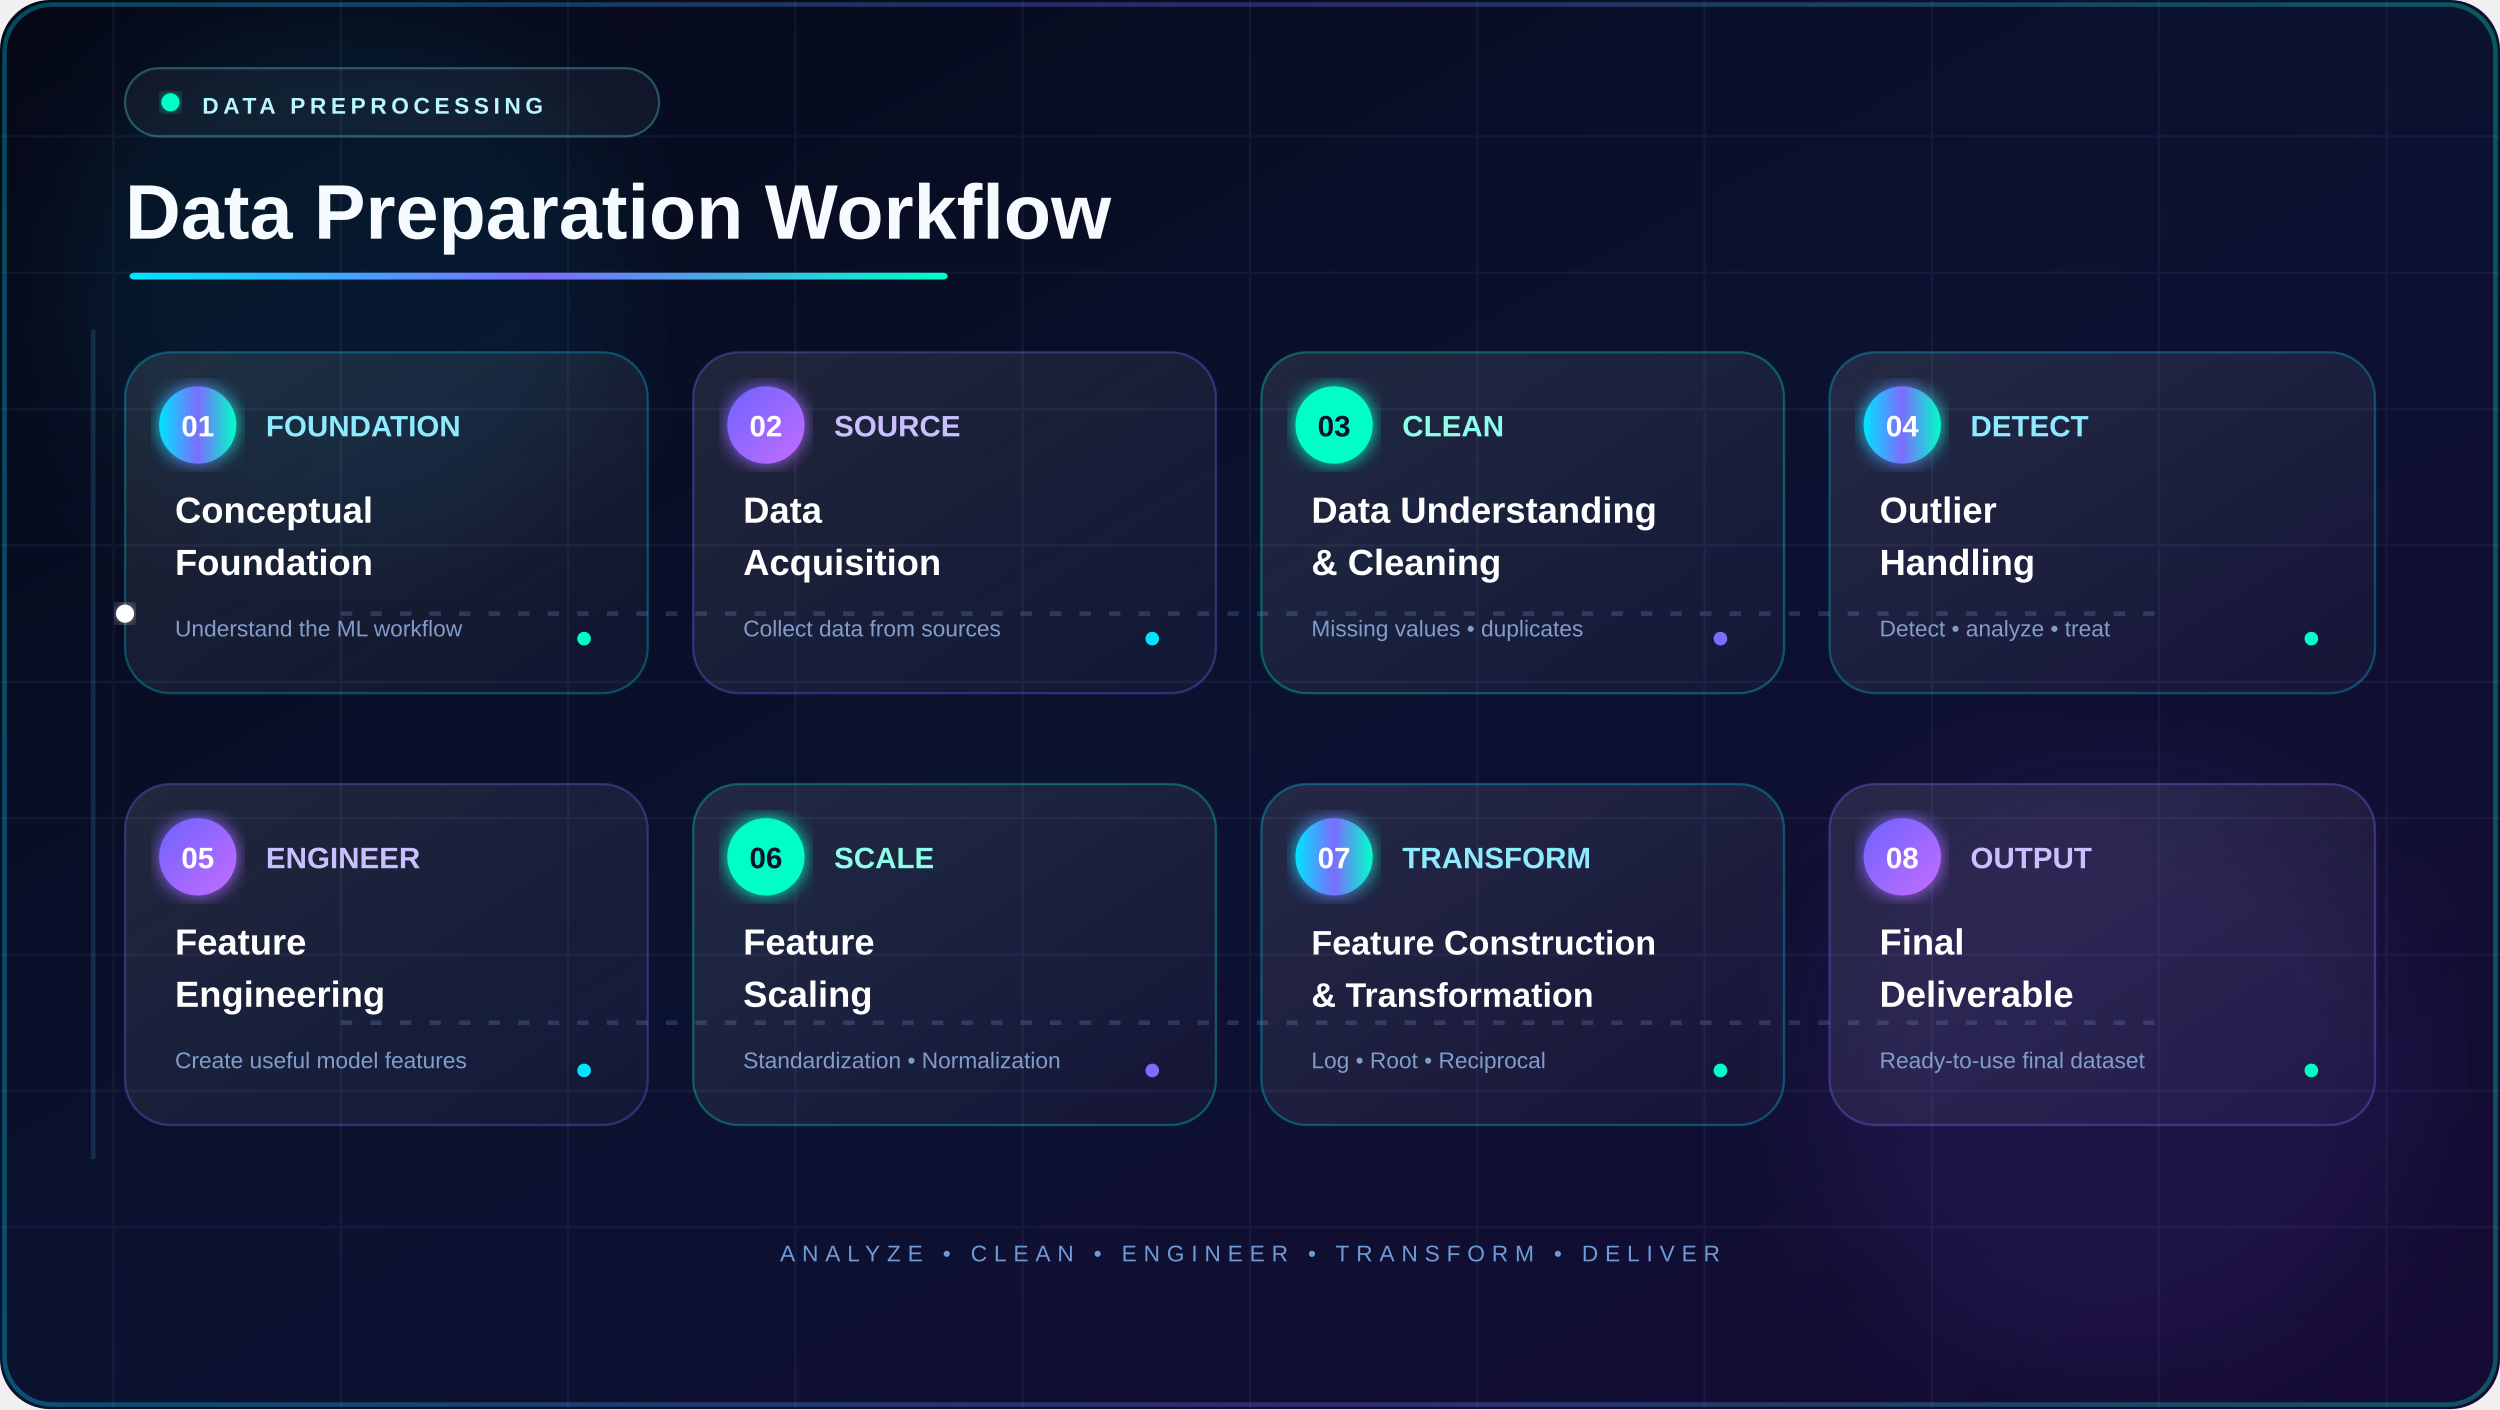
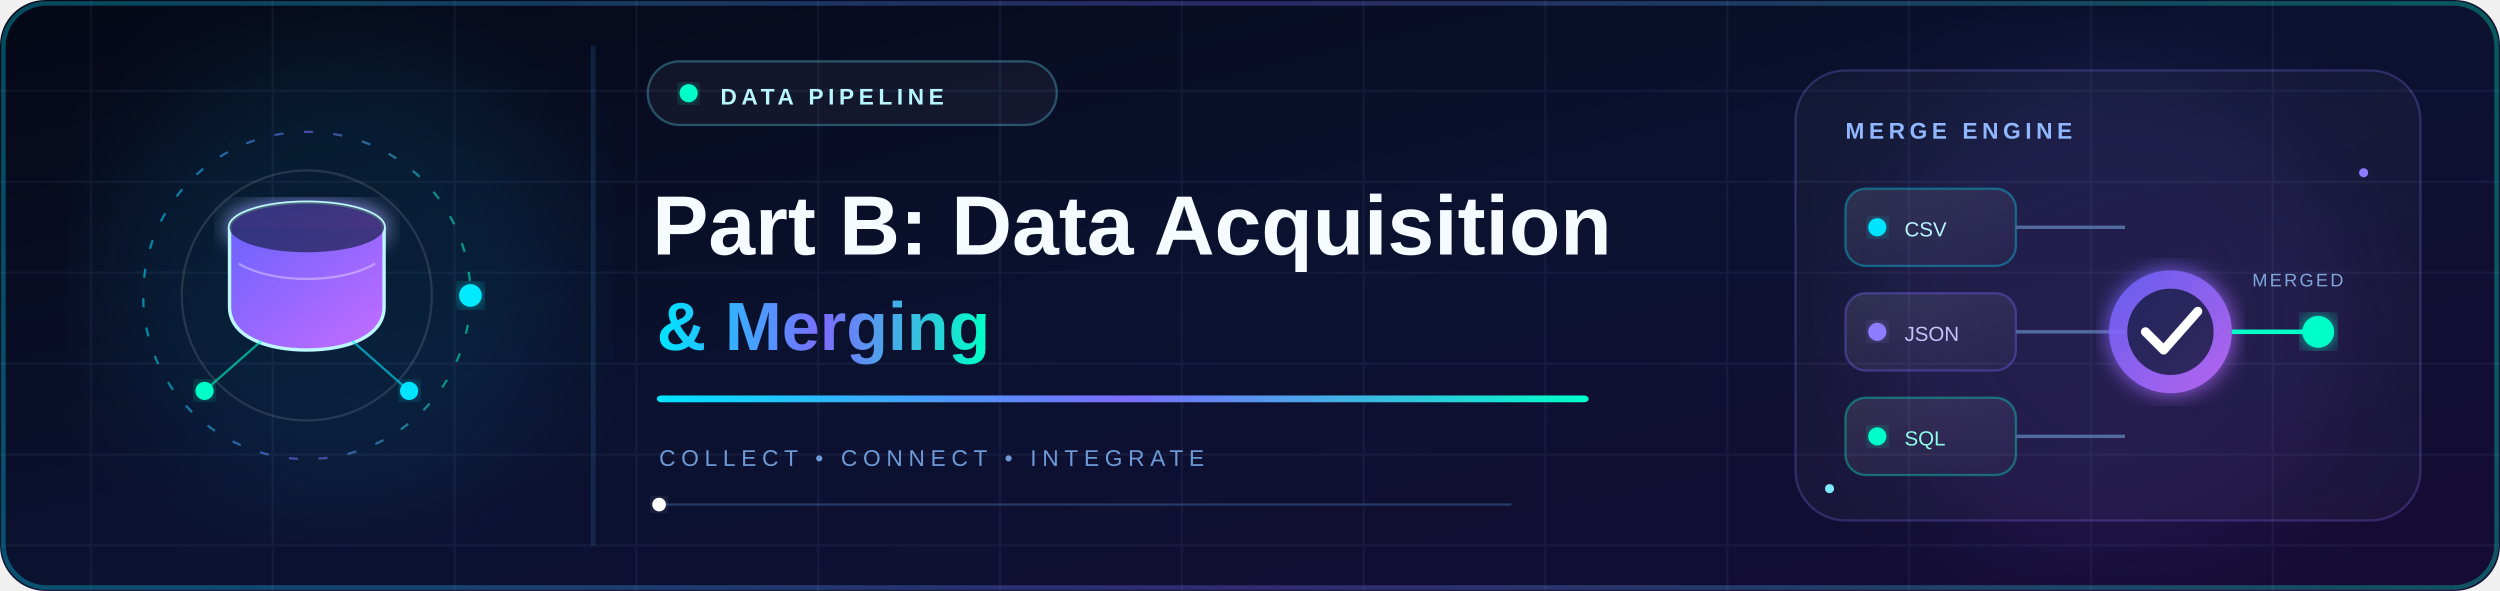
- <svg xmlns="http://www.w3.org/2000/svg" width="1100" height="620" viewBox="0 0 1100 620">
+ <svg xmlns="http://www.w3.org/2000/svg" width="1100" height="260" viewBox="0 0 1100 260">
  <defs>
    <linearGradient id="bg" x1="0" y1="0" x2="1" y2="1">
      <stop offset="0%" stop-color="#050816" />
      <stop offset="48%" stop-color="#0b1230" />
      <stop offset="100%" stop-color="#160b35" />
    </linearGradient>
-     <linearGradient id="cyan" x1="0" y1="0" x2="1" y2="0">
+     <linearGradient id="accent" x1="0" y1="0" x2="1" y2="0">
      <stop offset="0%" stop-color="#00e5ff" />
      <stop offset="50%" stop-color="#7c6cff" />
      <stop offset="100%" stop-color="#00ffc8" />
    </linearGradient>
    <linearGradient id="violet" x1="0" y1="0" x2="1" y2="1">
      <stop offset="0%" stop-color="#6c63ff" />
      <stop offset="100%" stop-color="#c56cff" />
    </linearGradient>
    <linearGradient id="glass" x1="0" y1="0" x2="1" y2="1">
      <stop offset="0%" stop-color="#ffffff" stop-opacity=".10" />
      <stop offset="100%" stop-color="#ffffff" stop-opacity=".025" />
    </linearGradient>
    <filter id="glow">
-       <feGaussianBlur stdDeviation="4" result="blur" />
+       <feGaussianBlur stdDeviation="5" result="blur" />
      <feMerge>
        <feMergeNode in="blur" />
        <feMergeNode in="SourceGraphic" />
      </feMerge>
    </filter>
    <filter id="bigGlow">
-       <feGaussianBlur stdDeviation="25" />
+       <feGaussianBlur stdDeviation="22" />
    </filter>
    <clipPath id="clip">
-       <rect width="1100" height="620" rx="22" />
+       <rect width="1100" height="260" rx="20" />
    </clipPath>
  </defs>
-   <rect width="1100" height="620" rx="22" fill="url(#bg)" />
+   <rect width="1100" height="260" rx="20" fill="url(#bg)" />
  <g clip-path="url(#clip)">
-     <circle cx="150" cy="120" r="120" fill="#00d9ff" opacity=".07" filter="url(#bigGlow)">
-       <animate attributeName="r" values="90;135;90" dur="5s" repeatCount="indefinite" />
+     <circle cx="150" cy="120" r="100" fill="#00d9ff" opacity=".08" filter="url(#bigGlow)">
+       <animate attributeName="r" values="80;120;80" dur="5s" repeatCount="indefinite" />
    </circle>
-     <circle cx="930" cy="470" r="130" fill="#8a5cff" opacity=".09" filter="url(#bigGlow)">
-       <animate attributeName="cx" values="880;970;880" dur="7s" repeatCount="indefinite" />
+     <circle cx="930" cy="140" r="110" fill="#8a5cff" opacity=".10" filter="url(#bigGlow)">
+       <animate attributeName="cx" values="880;960;880" dur="7s" repeatCount="indefinite" />
    </circle>
    <g stroke="#8090c9" stroke-width="1" opacity=".08">
-       <path d="M0 60H1100" />
+       <path d="M0 40H1100" />
+       <path d="M0 80H1100" />
      <path d="M0 120H1100" />
-       <path d="M0 180H1100" />
+       <path d="M0 160H1100" />
+       <path d="M0 200H1100" />
      <path d="M0 240H1100" />
-       <path d="M0 300H1100" />
-       <path d="M0 360H1100" />
-       <path d="M0 420H1100" />
-       <path d="M0 480H1100" />
-       <path d="M0 540H1100" />
-       <path d="M50 0V620" />
-       <path d="M150 0V620" />
-       <path d="M250 0V620" />
-       <path d="M350 0V620" />
-       <path d="M450 0V620" />
-       <path d="M550 0V620" />
-       <path d="M650 0V620" />
-       <path d="M750 0V620" />
-       <path d="M850 0V620" />
-       <path d="M950 0V620" />
-       <path d="M1050 0V620" />
+       <path d="M40 0V260" />
+       <path d="M120 0V260" />
+       <path d="M200 0V260" />
+       <path d="M280 0V260" />
+       <path d="M360 0V260" />
+       <path d="M440 0V260" />
+       <path d="M520 0V260" />
+       <path d="M600 0V260" />
+       <path d="M680 0V260" />
+       <path d="M760 0V260" />
+       <path d="M840 0V260" />
+       <path d="M920 0V260" />
+       <path d="M1000 0V260" />
    </g>
-     <g transform="translate(55 30)">
-       <rect x="0" y="0" width="235" height="30" rx="15" fill="#ffffff" fill-opacity=".045" stroke="#66eaff" stroke-opacity=".3" />
-       <circle cx="20" cy="15" r="4" fill="#00ffc8" filter="url(#glow)">
+     <g transform="translate(135 130)">
+       <circle r="72" fill="none" stroke="url(#accent)" stroke-width="1" stroke-dasharray="4 9" opacity=".55">
+         <animateTransform attributeName="transform" type="rotate" from="0" to="360" dur="15s" repeatCount="indefinite" />
+       </circle>
+       <circle r="55" fill="none" stroke="#ffffff" stroke-opacity=".12" />
+       <circle cx="72" cy="0" r="5" fill="#00eaff" filter="url(#glow)">
+         <animateTransform attributeName="transform" type="rotate" from="0" to="360" dur="5s" repeatCount="indefinite" />
+       </circle>
+       <ellipse cx="0" cy="-30" rx="34" ry="11" fill="url(#violet)" stroke="#bdf7ff" stroke-width="1.5" filter="url(#glow)" />
+       <path d="M-34-30V5                C-34 18-18 24 0 24                C18 24 34 18 34 5                V-30" fill="url(#violet)" stroke="#bdf7ff" stroke-width="1.5" />
+       <ellipse cx="0" cy="-30" rx="34" ry="11" fill="#111a3c" opacity=".65" />
+       <path d="M-30-14                C-15-5 15-5 30-14" fill="none" stroke="#ffffff" stroke-opacity=".35" />
+       <circle cx="-45" cy="42" r="4" fill="#00ffc8" filter="url(#glow)" />
+       <circle cx="45" cy="42" r="4" fill="#00e5ff" filter="url(#glow)" />
+       <path d="M-45 42L-20 20" stroke="#00ffc8" stroke-width="1" opacity=".6" />
+       <path d="M45 42L20 20" stroke="#00e5ff" stroke-width="1" opacity=".6" />
+     </g>
+     <g transform="translate(275 0)">
+       <rect x="10" y="27" width="180" height="28" rx="14" fill="#ffffff" fill-opacity=".045" stroke="#66eaff" stroke-opacity=".3" />
+       <circle cx="28" cy="41" r="4" fill="#00ffc8" filter="url(#glow)">
        <animate attributeName="opacity" values=".3;1;.3" dur="1.5s" repeatCount="indefinite" />
      </circle>
-       <text x="34" y="20" font-family="Segoe UI,Arial" font-size="10" font-weight="700" letter-spacing="2" fill="#b9f7ff">
-         DATA PREPROCESSING
+       <text x="42" y="46" font-family="Segoe UI,Arial" font-size="10" font-weight="700" letter-spacing="2" fill="#b9f7ff">
+         DATA PIPELINE
      </text>
-     </g>
-     <text x="55" y="105" font-family="Segoe UI,Arial,sans-serif" font-size="34" font-weight="800" fill="#f5fbff">
+       <text x="12" y="112" font-family="Segoe UI,Arial,sans-serif" font-size="37" font-weight="800" fill="#f5fbff">

-       Data Preparation Workflow
+         Part B: Data Acquisition

-       <animate attributeName="opacity" values="0;1" dur="1.2s" fill="freeze" />
-     </text>
-     <rect x="57" y="120" width="360" height="3" rx="2" fill="url(#cyan)">
-       <animate attributeName="width" values="0;360" dur="1.2s" fill="freeze" />
-     </rect>
-     <path d="M150 270              H950" fill="none" stroke="#3d527f" stroke-width="2" stroke-dasharray="5 8" opacity=".5" />
-     <path d="M150 450              H950" fill="none" stroke="#3d527f" stroke-width="2" stroke-dasharray="5 8" opacity=".5" />
-     <g transform="translate(55 155)">
-       <rect width="230" height="150" rx="20" fill="url(#glass)" stroke="#00e5ff" stroke-opacity=".28" />
-       <circle cx="32" cy="32" r="17" fill="url(#cyan)" filter="url(#glow)" />
-       <text x="32" y="37" text-anchor="middle" font-family="Segoe UI,Arial" font-size="13" font-weight="800" fill="#ffffff">
-         01
+         <animate attributeName="opacity" values="0;1" dur="1.2s" fill="freeze" />
      </text>
-       <text x="62" y="37" font-family="Segoe UI,Arial" font-size="13" font-weight="700" fill="#8deaff">
-         FOUNDATION
+       <text x="14" y="154" font-family="Segoe UI,Arial,sans-serif" font-size="30" font-weight="700" fill="url(#accent)">
+ 
+         &amp; Merging
+ 
+         <animate attributeName="opacity" values="0;1" dur="1.7s" fill="freeze" />
      </text>
-       <text x="22" y="75" font-family="Segoe UI,Arial" font-size="16" font-weight="700" fill="#ffffff">
-         Conceptual
+       <rect x="14" y="174" width="410" height="3" rx="2" fill="url(#accent)">
+         <animate attributeName="width" values="0;410" dur="1.4s" fill="freeze" />
+       </rect>
+       <text x="15" y="205" font-family="Segoe UI,Arial" font-size="10" letter-spacing="2.5" fill="#6e9bd8">
+ 
+         COLLECT  •  CONNECT  •  INTEGRATE
+ 
      </text>
-       <text x="22" y="98" font-family="Segoe UI,Arial" font-size="16" font-weight="700" fill="#ffffff">
-         Foundation
-       </text>
-       <text x="22" y="125" font-family="Segoe UI,Arial" font-size="10" fill="#819dcc">
-         Understand the ML workflow
-       </text>
-       <circle cx="202" cy="126" r="3" fill="#00ffc8">
-         <animate attributeName="opacity" values=".2;1;.2" dur="1.8s" repeatCount="indefinite" />
+       <path d="M15 222H390" stroke="#263b69" stroke-width="1" />
+       <circle cx="15" cy="222" r="3" fill="#ffffff" filter="url(#glow)">
+         <animate attributeName="cx" values="15;390;15" dur="3.5s" repeatCount="indefinite" />
      </circle>
    </g>
-     <g transform="translate(305 155)">
-       <rect width="230" height="150" rx="20" fill="url(#glass)" stroke="#7c6cff" stroke-opacity=".32" />
-       <circle cx="32" cy="32" r="17" fill="url(#violet)" filter="url(#glow)" />
-       <text x="32" y="37" text-anchor="middle" font-family="Segoe UI,Arial" font-size="13" font-weight="800" fill="#ffffff">
-         02
+     <g transform="translate(790 31)">
+       <rect width="275" height="198" rx="22" fill="#ffffff" fill-opacity=".035" stroke="#8e7aff" stroke-opacity=".25" />
+       <text x="22" y="30" font-family="Segoe UI,Arial" font-size="10" font-weight="700" letter-spacing="2" fill="#91b8ff">
+         MERGE ENGINE
      </text>
-       <text x="62" y="37" font-family="Segoe UI,Arial" font-size="13" font-weight="700" fill="#c9c1ff">
-         SOURCE
+       <rect x="22" y="52" width="75" height="34" rx="9" fill="url(#glass)" stroke="#00e5ff" stroke-opacity=".35" />
+       <circle cx="36" cy="69" r="4" fill="#00e5ff" filter="url(#glow)" />
+       <text x="48" y="73" font-family="Segoe UI,Arial" font-size="9" fill="#b9f7ff">
+         CSV
      </text>
-       <text x="22" y="75" font-family="Segoe UI,Arial" font-size="16" font-weight="700" fill="#ffffff">
-         Data
+       <rect x="22" y="98" width="75" height="34" rx="9" fill="url(#glass)" stroke="#7c6cff" stroke-opacity=".35" />
+       <circle cx="36" cy="115" r="4" fill="#8d7cff" filter="url(#glow)" />
+       <text x="48" y="119" font-family="Segoe UI,Arial" font-size="9" fill="#c9c1ff">
+         JSON
      </text>
-       <text x="22" y="98" font-family="Segoe UI,Arial" font-size="16" font-weight="700" fill="#ffffff">
-         Acquisition
+       <rect x="22" y="144" width="75" height="34" rx="9" fill="url(#glass)" stroke="#00ffc8" stroke-opacity=".35" />
+       <circle cx="36" cy="161" r="4" fill="#00ffc8" filter="url(#glow)" />
+       <text x="48" y="165" font-family="Segoe UI,Arial" font-size="9" fill="#8dffe9">
+         SQL
      </text>
-       <text x="22" y="125" font-family="Segoe UI,Arial" font-size="10" fill="#819dcc">
-         Collect data from sources
+       <path d="M97 69H145                M97 115H145                M97 161H145" stroke="#526b9f" stroke-width="1.5" />
+       <circle cx="165" cy="115" r="27" fill="url(#violet)" opacity=".9" filter="url(#glow)" />
+       <circle cx="165" cy="115" r="19" fill="#09132f" opacity=".75" />
+       <path d="M154 115L162 123L177 106" fill="none" stroke="#ffffff" stroke-width="4" stroke-linecap="round" stroke-linejoin="round" />
+       <path d="M192 115H225" stroke="#00ffc8" stroke-width="2" />
+       <circle cx="230" cy="115" r="7" fill="#00ffc8" filter="url(#glow)" />
+       <text x="201" y="95" font-family="Segoe UI,Arial" font-size="8" letter-spacing="1" fill="#7fa7dc">
+         MERGED
      </text>
-       <circle cx="202" cy="126" r="3" fill="#00e5ff">
-         <animate attributeName="opacity" values=".2;1;.2" dur="2s" repeatCount="indefinite" />
+       <circle cx="15" cy="184" r="2" fill="#7eeaff">
+         <animate attributeName="cy" values="184;165;184" dur="3s" repeatCount="indefinite" />
+       </circle>
+       <circle cx="250" cy="45" r="2" fill="#8d7cff">
+         <animate attributeName="cy" values="45;65;45" dur="4s" repeatCount="indefinite" />
      </circle>
    </g>
-     <g transform="translate(555 155)">
-       <rect width="230" height="150" rx="20" fill="url(#glass)" stroke="#00ffc8" stroke-opacity=".30" />
-       <circle cx="32" cy="32" r="17" fill="#00ffc8" filter="url(#glow)" />
-       <text x="32" y="37" text-anchor="middle" font-family="Segoe UI,Arial" font-size="13" font-weight="800" fill="#07102d">
-         03
-       </text>
-       <text x="62" y="37" font-family="Segoe UI,Arial" font-size="13" font-weight="700" fill="#8dffe9">
-         CLEAN
-       </text>
-       <text x="22" y="75" font-family="Segoe UI,Arial" font-size="16" font-weight="700" fill="#ffffff">
-         Data Understanding
-       </text>
-       <text x="22" y="98" font-family="Segoe UI,Arial" font-size="16" font-weight="700" fill="#ffffff">
-         &amp; Cleaning
-       </text>
-       <text x="22" y="125" font-family="Segoe UI,Arial" font-size="10" fill="#819dcc">
-         Missing values • duplicates
-       </text>
-       <circle cx="202" cy="126" r="3" fill="#7c6cff">
-         <animate attributeName="opacity" values=".2;1;.2" dur="1.6s" repeatCount="indefinite" />
-       </circle>
-     </g>
-     <g transform="translate(805 155)">
-       <rect width="240" height="150" rx="20" fill="url(#glass)" stroke="#00e5ff" stroke-opacity=".28" />
-       <circle cx="32" cy="32" r="17" fill="url(#cyan)" filter="url(#glow)" />
-       <text x="32" y="37" text-anchor="middle" font-family="Segoe UI,Arial" font-size="13" font-weight="800" fill="#ffffff">
-         04
-       </text>
-       <text x="62" y="37" font-family="Segoe UI,Arial" font-size="13" font-weight="700" fill="#8deaff">
-         DETECT
-       </text>
-       <text x="22" y="75" font-family="Segoe UI,Arial" font-size="16" font-weight="700" fill="#ffffff">
-         Outlier
-       </text>
-       <text x="22" y="98" font-family="Segoe UI,Arial" font-size="16" font-weight="700" fill="#ffffff">
-         Handling
-       </text>
-       <text x="22" y="125" font-family="Segoe UI,Arial" font-size="10" fill="#819dcc">
-         Detect • analyze • treat
-       </text>
-       <circle cx="212" cy="126" r="3" fill="#00ffc8">
-         <animate attributeName="opacity" values=".2;1;.2" dur="2.2s" repeatCount="indefinite" />
-       </circle>
-     </g>
-     <g transform="translate(55 345)">
-       <rect width="230" height="150" rx="20" fill="url(#glass)" stroke="#7c6cff" stroke-opacity=".32" />
-       <circle cx="32" cy="32" r="17" fill="url(#violet)" filter="url(#glow)" />
-       <text x="32" y="37" text-anchor="middle" font-family="Segoe UI,Arial" font-size="13" font-weight="800" fill="#ffffff">
-         05
-       </text>
-       <text x="62" y="37" font-family="Segoe UI,Arial" font-size="13" font-weight="700" fill="#c9c1ff">
-         ENGINEER
-       </text>
-       <text x="22" y="75" font-family="Segoe UI,Arial" font-size="16" font-weight="700" fill="#ffffff">
-         Feature
-       </text>
-       <text x="22" y="98" font-family="Segoe UI,Arial" font-size="16" font-weight="700" fill="#ffffff">
-         Engineering
-       </text>
-       <text x="22" y="125" font-family="Segoe UI,Arial" font-size="10" fill="#819dcc">
-         Create useful model features
-       </text>
-       <circle cx="202" cy="126" r="3" fill="#00e5ff">
-         <animate attributeName="opacity" values=".2;1;.2" dur="1.7s" repeatCount="indefinite" />
-       </circle>
-     </g>
-     <g transform="translate(305 345)">
-       <rect width="230" height="150" rx="20" fill="url(#glass)" stroke="#00ffc8" stroke-opacity=".30" />
-       <circle cx="32" cy="32" r="17" fill="#00ffc8" filter="url(#glow)" />
-       <text x="32" y="37" text-anchor="middle" font-family="Segoe UI,Arial" font-size="13" font-weight="800" fill="#07102d">
-         06
-       </text>
-       <text x="62" y="37" font-family="Segoe UI,Arial" font-size="13" font-weight="700" fill="#8dffe9">
-         SCALE
-       </text>
-       <text x="22" y="75" font-family="Segoe UI,Arial" font-size="16" font-weight="700" fill="#ffffff">
-         Feature
-       </text>
-       <text x="22" y="98" font-family="Segoe UI,Arial" font-size="16" font-weight="700" fill="#ffffff">
-         Scaling
-       </text>
-       <text x="22" y="125" font-family="Segoe UI,Arial" font-size="10" fill="#819dcc">
-         Standardization • Normalization
-       </text>
-       <circle cx="202" cy="126" r="3" fill="#7c6cff">
-         <animate attributeName="opacity" values=".2;1;.2" dur="1.9s" repeatCount="indefinite" />
-       </circle>
-     </g>
-     <g transform="translate(555 345)">
-       <rect width="230" height="150" rx="20" fill="url(#glass)" stroke="#00e5ff" stroke-opacity=".30" />
-       <circle cx="32" cy="32" r="17" fill="url(#cyan)" filter="url(#glow)" />
-       <text x="32" y="37" text-anchor="middle" font-family="Segoe UI,Arial" font-size="13" font-weight="800" fill="#ffffff">
-         07
-       </text>
-       <text x="62" y="37" font-family="Segoe UI,Arial" font-size="13" font-weight="700" fill="#8deaff">
-         TRANSFORM
-       </text>
-       <text x="22" y="75" font-family="Segoe UI,Arial" font-size="15" font-weight="700" fill="#ffffff">
-         Feature Construction
-       </text>
-       <text x="22" y="98" font-family="Segoe UI,Arial" font-size="15" font-weight="700" fill="#ffffff">
-         &amp; Transformation
-       </text>
-       <text x="22" y="125" font-family="Segoe UI,Arial" font-size="10" fill="#819dcc">
-         Log • Root • Reciprocal
-       </text>
-       <circle cx="202" cy="126" r="3" fill="#00ffc8">
-         <animate attributeName="opacity" values=".2;1;.2" dur="2.1s" repeatCount="indefinite" />
-       </circle>
-     </g>
-     <g transform="translate(805 345)">
-       <rect width="240" height="150" rx="20" fill="url(#glass)" stroke="#7c6cff" stroke-opacity=".34" />
-       <circle cx="32" cy="32" r="17" fill="url(#violet)" filter="url(#glow)" />
-       <text x="32" y="37" text-anchor="middle" font-family="Segoe UI,Arial" font-size="13" font-weight="800" fill="#ffffff">
-         08
-       </text>
-       <text x="62" y="37" font-family="Segoe UI,Arial" font-size="13" font-weight="700" fill="#c9c1ff">
-         OUTPUT
-       </text>
-       <text x="22" y="75" font-family="Segoe UI,Arial" font-size="16" font-weight="700" fill="#ffffff">
-         Final
-       </text>
-       <text x="22" y="98" font-family="Segoe UI,Arial" font-size="16" font-weight="700" fill="#ffffff">
-         Deliverable
-       </text>
-       <text x="22" y="125" font-family="Segoe UI,Arial" font-size="10" fill="#819dcc">
-         Ready-to-use final dataset
-       </text>
-       <circle cx="212" cy="126" r="3" fill="#00ffc8">
-         <animate attributeName="opacity" values=".2;1;.2" dur="1.5s" repeatCount="indefinite" />
-       </circle>
-     </g>
-     <rect x="40" y="145" width="2" height="365" fill="url(#cyan)" opacity=".18">
-       <animate attributeName="x" values="40;1060;40" dur="8s" repeatCount="indefinite" />
+     <rect x="260" y="20" width="2" height="220" fill="url(#accent)" opacity=".15">
+       <animate attributeName="x" values="250;790;250" dur="7s" repeatCount="indefinite" />
    </rect>
-     <circle cx="55" cy="270" r="4" fill="#ffffff" filter="url(#glow)">
-       <animate attributeName="cx" values="55;285;535;785;1045;785;535;285;55" dur="8s" repeatCount="indefinite" />
-     </circle>
-     <text x="550" y="555" text-anchor="middle" font-family="Segoe UI,Arial" font-size="10" letter-spacing="3" fill="#6e9bd8">
-       ANALYZE • CLEAN • ENGINEER • TRANSFORM • DELIVER
-     </text>
-     <rect x="2" y="2" width="1096" height="616" rx="21" fill="none" stroke="url(#cyan)" stroke-opacity=".30" stroke-width="2" />
+     <rect x="1.5" y="1.5" width="1097" height="257" rx="19" fill="none" stroke="url(#accent)" stroke-opacity=".3" stroke-width="2" />
  </g>
</svg>
